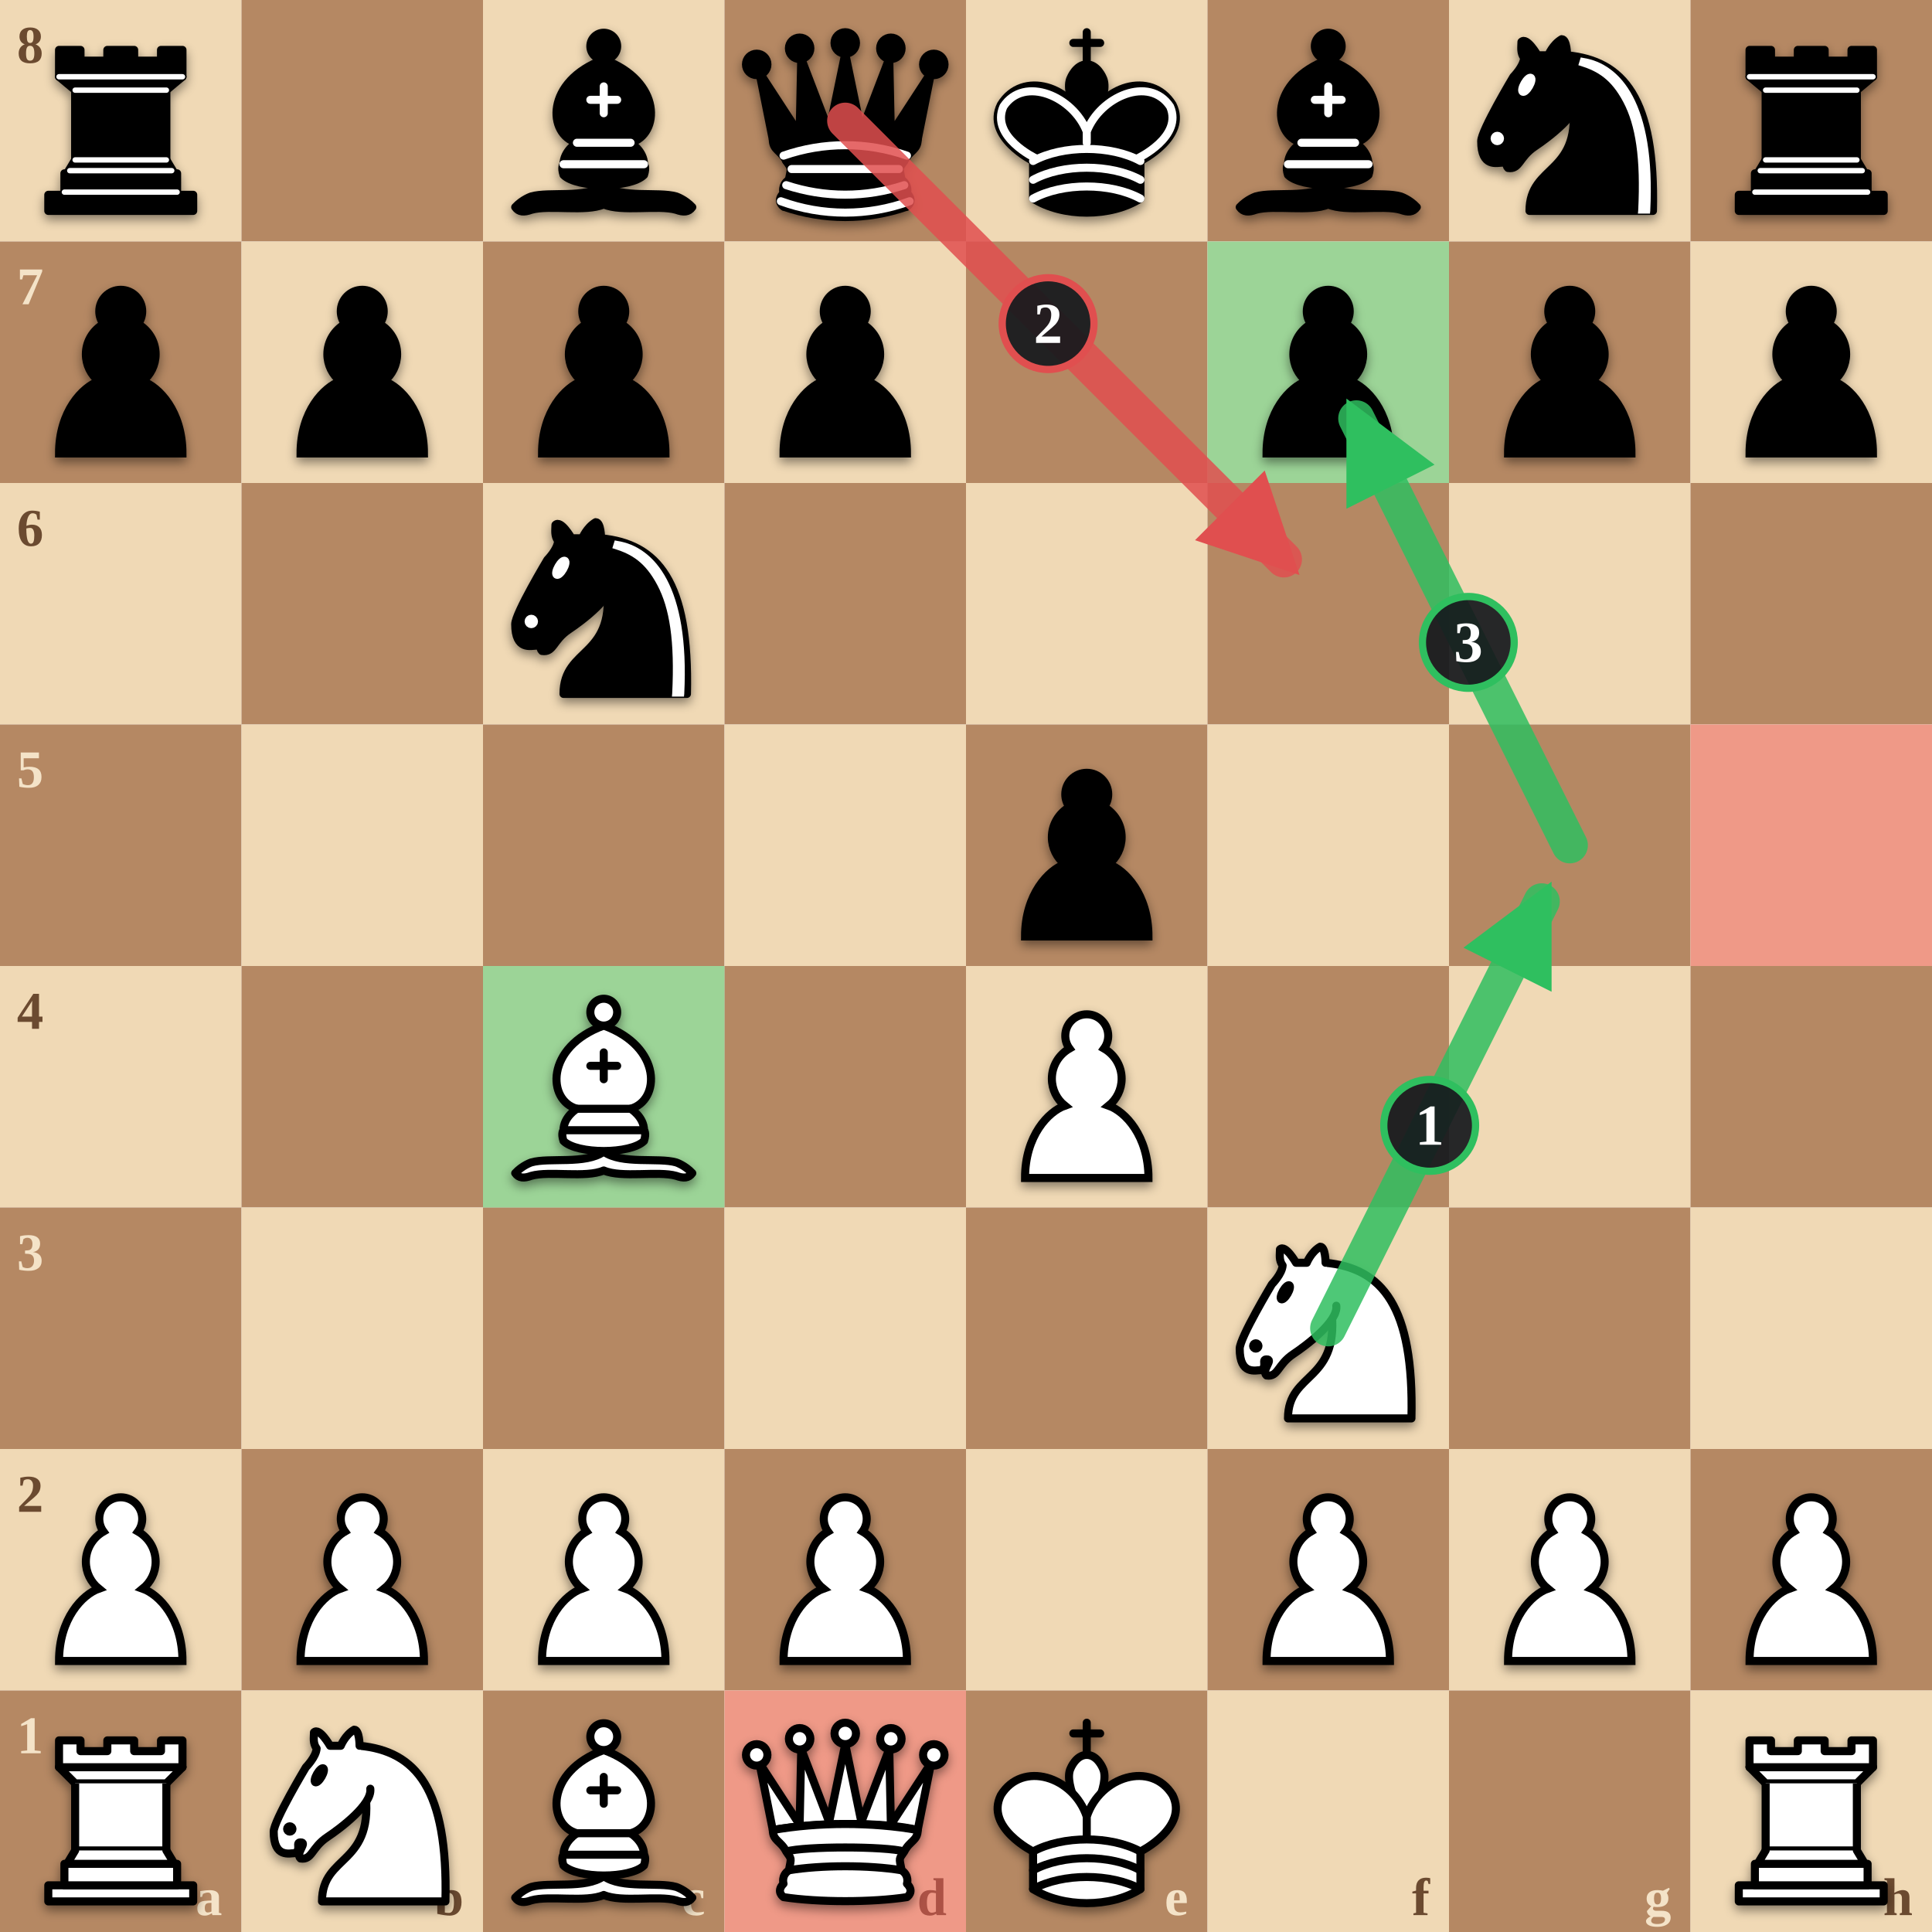
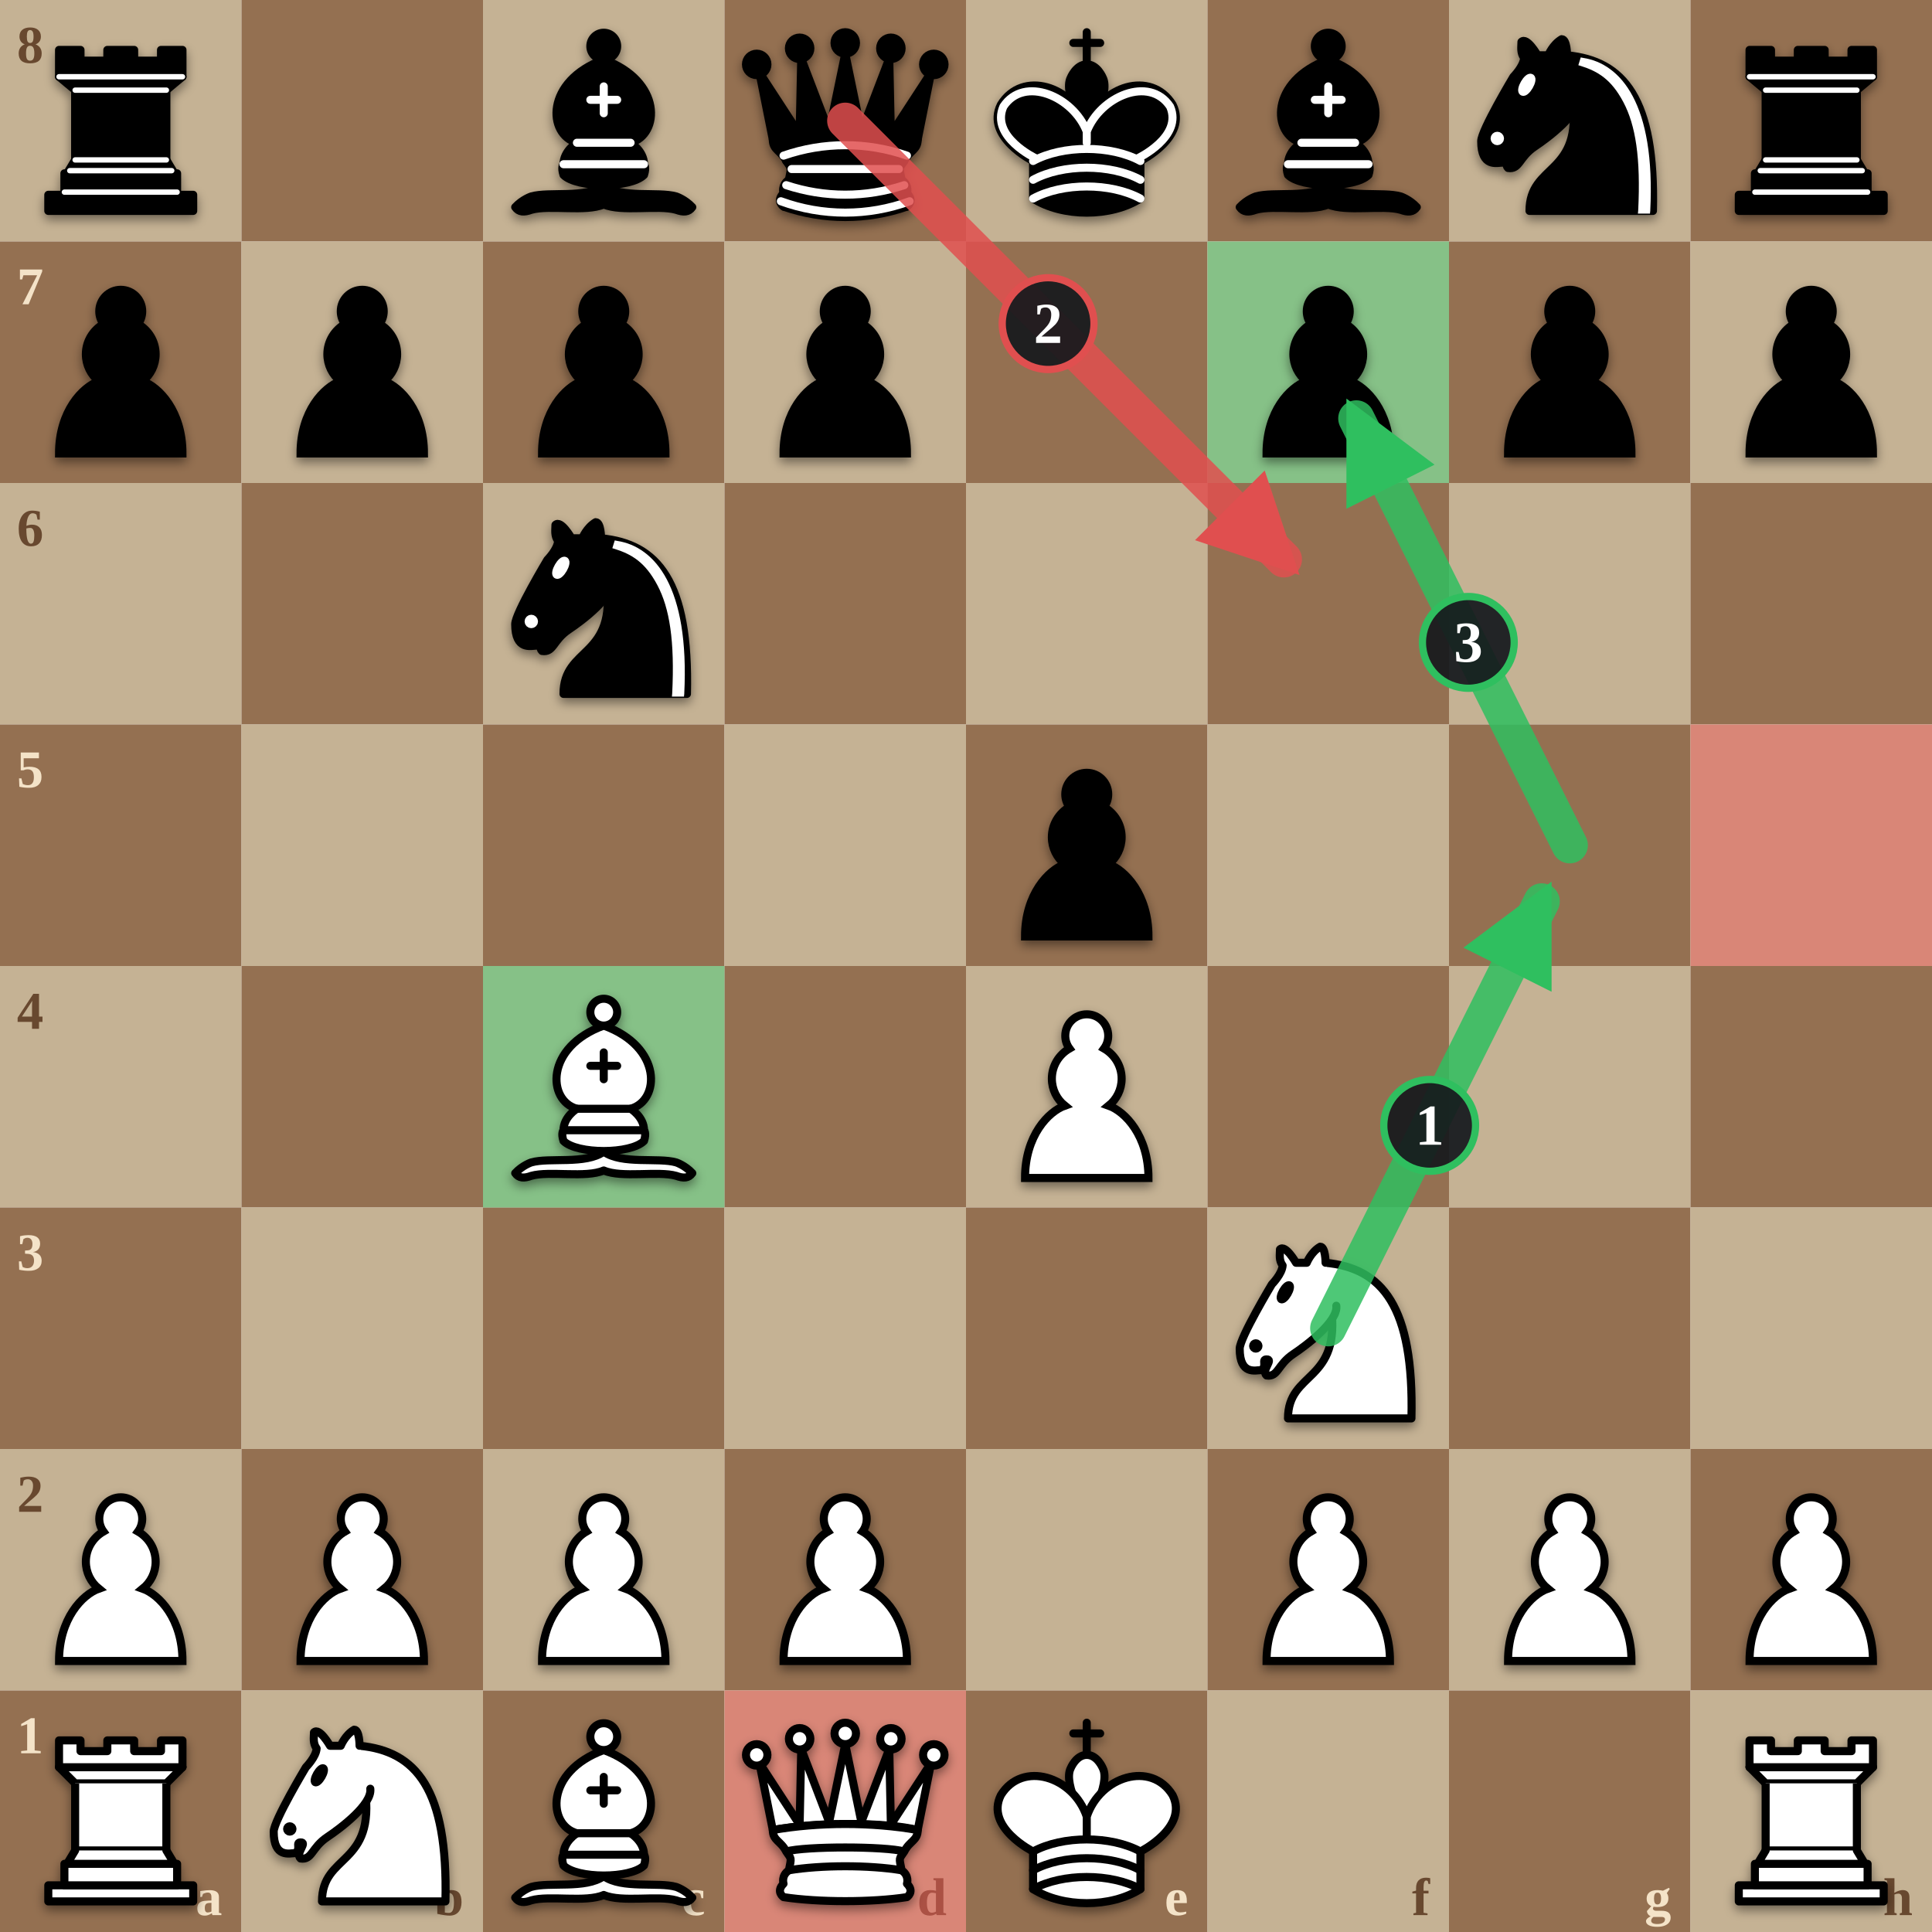
<svg xmlns="http://www.w3.org/2000/svg" viewBox="0 0 800 800" class="board-svg">
  <defs>
    <symbol id="pwk" viewBox="0 0 45 45">
      <g fill="none" fill-rule="evenodd" stroke="#000" stroke-linecap="round" stroke-linejoin="round" stroke-width="1.5">
        <path stroke-linejoin="miter" d="M22.5 11.63V6M20 8h5" />
        <path fill="#fff" stroke-linecap="butt" stroke-linejoin="miter" d="M22.5 25s4.5-7.5 3-10.5c0 0-1-2.5-3-2.5s-3 2.5-3 2.5c-1.5 3 3 10.5 3 10.5" />
        <path fill="#fff" d="M12.5 37c5.5 3.5 14.5 3.5 20 0v-7s9-4.5 6-10.5c-4-6.5-13.5-3.5-16 4V27v-3.5c-2.5-7.5-12-10.5-16-4-3 6 6 10.5 6 10.5v7" />
        <path d="M12.5 30c5.5-3 14.5-3 20 0m-20 3.5c5.5-3 14.5-3 20 0m-20 3.5c5.5-3 14.5-3 20 0" />
      </g>
    </symbol>
    <symbol id="pwq" viewBox="0 0 45 45">
      <g style="fill:#ffffff;stroke:#000000;stroke-width:1.5;stroke-linejoin:round">
        <path d="M 9,26 C 17.5,24.5 30,24.5 36,26 L 38.5,13.5 L 31,25 L 30.7,10.9 L 25.5,24.5 L 22.5,10 L 19.5,24.5 L 14.3,10.9 L 14,25 L 6.5,13.5 L 9,26 z" />
        <path d="M 9,26 C 9,28 10.5,28 11.5,30 C 12.5,31.5 12.5,31 12,33.5 C 10.5,34.5 11,36 11,36 C 9.5,37.5 11,38.5 11,38.5 C 17.5,39.5 27.5,39.5 34,38.5 C 34,38.5 35.5,37.5 34,36 C 34,36 34.5,34.5 33,33.5 C 32.5,31 32.5,31.5 33.5,30 C 34.5,28 36,28 36,26 C 27.5,24.5 17.5,24.5 9,26 z" />
        <path d="M 11.5,30 C 15,29 30,29 33.5,30" style="fill:none" />
        <path d="M 12,33.5 C 18,32.5 27,32.5 33,33.5" style="fill:none" />
        <circle cx="6" cy="12" r="2" />
        <circle cx="14" cy="9" r="2" />
        <circle cx="22.5" cy="8" r="2" />
        <circle cx="31" cy="9" r="2" />
        <circle cx="39" cy="12" r="2" />
      </g>
    </symbol>
    <symbol id="pwr" viewBox="0 0 45 45">
      <g style="opacity:1; fill:#ffffff; fill-opacity:1; fill-rule:evenodd; stroke:#000000; stroke-width:1.5; stroke-linecap:round;stroke-linejoin:round;stroke-miterlimit:4; stroke-dasharray:none; stroke-opacity:1;" transform="translate(0,0.3)">
        <path d="M 9,39 L 36,39 L 36,36 L 9,36 L 9,39 z " style="stroke-linecap:butt;" />
        <path d="M 12,36 L 12,32 L 33,32 L 33,36 L 12,36 z " style="stroke-linecap:butt;" />
        <path d="M 11,14 L 11,9 L 15,9 L 15,11 L 20,11 L 20,9 L 25,9 L 25,11 L 30,11 L 30,9 L 34,9 L 34,14" style="stroke-linecap:butt;" />
        <path d="M 34,14 L 31,17 L 14,17 L 11,14" />
        <path d="M 31,17 L 31,29.5 L 14,29.5 L 14,17" style="stroke-linecap:butt; stroke-linejoin:miter;" />
        <path d="M 31,29.5 L 32.5,32 L 12.5,32 L 14,29.5" />
        <path d="M 11,14 L 34,14" style="fill:none; stroke:#000000; stroke-linejoin:miter;" />
      </g>
    </symbol>
    <symbol id="pwb" viewBox="0 0 45 45">
      <g style="opacity:1; fill:none; fill-rule:evenodd; fill-opacity:1; stroke:#000000; stroke-width:1.5; stroke-linecap:round; stroke-linejoin:round; stroke-miterlimit:4; stroke-dasharray:none; stroke-opacity:1;" transform="translate(0,0.6)">
        <g style="fill:#ffffff; stroke:#000000; stroke-linecap:butt;">
          <path d="M 9,36 C 12.39,35.03 19.11,36.43 22.5,34 C 25.89,36.43 32.61,35.03 36,36 C 36,36 37.65,36.54 39,38 C 38.32,38.97 37.35,38.99 36,38.5 C 32.61,37.53 25.89,38.96 22.5,37.5 C 19.11,38.96 12.39,37.53 9,38.5 C 7.65,38.99 6.68,38.97 6,38 C 7.35,36.54 9,36 9,36 z" />
          <path d="M 15,32 C 17.5,34.5 27.5,34.5 30,32 C 30.5,30.5 30,30 30,30 C 30,27.5 27.5,26 27.5,26 C 33,24.5 33.5,14.5 22.5,10.5 C 11.5,14.5 12,24.5 17.5,26 C 17.5,26 15,27.5 15,30 C 15,30 14.5,30.5 15,32 z" />
          <path d="M 25 8 A 2.5 2.5 0 1 1  20,8 A 2.5 2.5 0 1 1  25 8 z" />
        </g>
        <path d="M 17.5,26 L 27.5,26 M 15,30 L 30,30 M 22.5,15.5 L 22.5,20.5 M 20,18 L 25,18" style="fill:none; stroke:#000000; stroke-linejoin:miter;" />
      </g>
    </symbol>
    <symbol id="pwn" viewBox="0 0 45 45">
      <g style="opacity:1; fill:none; fill-opacity:1; fill-rule:evenodd; stroke:#000000; stroke-width:1.5; stroke-linecap:round;stroke-linejoin:round;stroke-miterlimit:4; stroke-dasharray:none; stroke-opacity:1;" transform="translate(0,0.3)">
        <path d="M 22,10 C 32.5,11 38.5,18 38,39 L 15,39 C 15,30 25,32.5 23,18" style="fill:#ffffff; stroke:#000000;" />
        <path d="M 24,18 C 24.38,20.91 18.45,25.37 16,27 C 13,29 13.18,31.34 11,31 C 9.958,30.06 12.41,27.96 11,28 C 10,28 11.19,29.23 10,30 C 9,30 5.997,31 6,26 C 6,24 12,14 12,14 C 12,14 13.89,12.1 14,10.5 C 13.27,9.506 13.5,8.5 13.5,7.5 C 14.5,6.5 16.5,10 16.5,10 L 18.5,10 C 18.5,10 19.28,8.008 21,7 C 22,7 22,10 22,10" style="fill:#ffffff; stroke:#000000;" />
        <path d="M 9.5 25.5 A 0.5 0.5 0 1 1 8.5,25.5 A 0.5 0.5 0 1 1 9.5 25.5 z" style="fill:#000000; stroke:#000000;" />
        <path d="M 15 15.5 A 0.5 1.5 0 1 1  14,15.5 A 0.5 1.5 0 1 1  15 15.5 z" transform="matrix(0.866,0.5,-0.5,0.866,9.693,-5.173)" style="fill:#000000; stroke:#000000;" />
      </g>
    </symbol>
    <symbol id="pwp" viewBox="0 0 45 45">
      <path d="m 22.5,9 c -2.21,0 -4,1.79 -4,4 0,0.89 0.29,1.71 0.78,2.38 C 17.33,16.5 16,18.59 16,21 c 0,2.03 0.94,3.84 2.41,5.03 C 15.41,27.09 11,31.58 11,39.5 H 34 C 34,31.58 29.59,27.09 26.59,26.03 28.06,24.84 29,23.03 29,21 29,18.59 27.67,16.5 25.72,15.38 26.21,14.71 26.5,13.89 26.5,13 c 0,-2.21 -1.79,-4 -4,-4 z" style="opacity:1; fill:#ffffff; fill-opacity:1; fill-rule:nonzero; stroke:#000000; stroke-width:1.5; stroke-linecap:round; stroke-linejoin:miter; stroke-miterlimit:4; stroke-dasharray:none; stroke-opacity:1;" />
    </symbol>
    <symbol id="pbk" viewBox="0 0 45 45">
      <g style="fill:none; fill-opacity:1; fill-rule:evenodd; stroke:#000000; stroke-width:1.5; stroke-linecap:round;stroke-linejoin:round;stroke-miterlimit:4; stroke-dasharray:none; stroke-opacity:1;">
        <path d="M 22.5,11.63 L 22.5,6" style="fill:none; stroke:#000000; stroke-linejoin:miter;" id="path6570" />
        <path d="M 22.5,25 C 22.5,25 27,17.5 25.5,14.5 C 25.5,14.5 24.5,12 22.5,12 C 20.5,12 19.5,14.5 19.5,14.5 C 18,17.5 22.5,25 22.5,25" style="fill:#000000;fill-opacity:1; stroke-linecap:butt; stroke-linejoin:miter;" />
        <path d="M 12.5,37 C 18,40.5 27,40.5 32.5,37 L 32.5,30 C 32.5,30 41.5,25.5 38.5,19.5 C 34.5,13 25,16 22.5,23.5 L 22.5,27 L 22.5,23.5 C 20,16 10.5,13 6.5,19.5 C 3.5,25.5 12.5,30 12.5,30 L 12.5,37" style="fill:#000000; stroke:#000000;" />
        <path d="M 20,8 L 25,8" style="fill:none; stroke:#000000; stroke-linejoin:miter;" />
        <path d="M 32,29.5 C 32,29.5 40.5,25.5 38.03,19.85 C 34.15,14 25,18 22.5,24.5 L 22.5,26.6 L 22.5,24.5 C 20,18 10.85,14 6.97,19.85 C 4.5,25.5 13,29.5 13,29.5" style="fill:none; stroke:#ffffff;" />
        <path d="M 12.5,30 C 18,27 27,27 32.5,30 M 12.5,33.5 C 18,30.5 27,30.5 32.5,33.5 M 12.5,37 C 18,34 27,34 32.5,37" style="fill:none; stroke:#ffffff;" />
      </g>
    </symbol>
    <symbol id="pbq" viewBox="0 0 45 45">
      <g style="fill:#000000;stroke:#000000;stroke-width:1.5; stroke-linecap:round;stroke-linejoin:round">
        <path d="M 9,26 C 17.5,24.5 30,24.5 36,26 L 38.5,13.5 L 31,25 L 30.7,10.9 L 25.5,24.5 L 22.5,10 L 19.5,24.5 L 14.3,10.9 L 14,25 L 6.5,13.5 L 9,26 z" style="stroke-linecap:butt;fill:#000000" />
        <path d="m 9,26 c 0,2 1.5,2 2.5,4 1,1.5 1,1 0.5,3.5 -1.5,1 -1,2.5 -1,2.5 -1.5,1.5 0,2.5 0,2.5 6.5,1 16.5,1 23,0 0,0 1.5,-1 0,-2.5 0,0 0.5,-1.5 -1,-2.5 -0.5,-2.5 -0.5,-2 0.5,-3.5 1,-2 2.5,-2 2.5,-4 -8.5,-1.5 -18.5,-1.5 -27,0 z" />
        <path d="M 11.5,30 C 15,29 30,29 33.5,30" />
        <path d="m 12,33.5 c 6,-1 15,-1 21,0" />
        <circle cx="6" cy="12" r="2" />
        <circle cx="14" cy="9" r="2" />
        <circle cx="22.5" cy="8" r="2" />
        <circle cx="31" cy="9" r="2" />
        <circle cx="39" cy="12" r="2" />
        <path d="M 11,38.5 A 35,35 1 0 0 34,38.5" style="fill:none; stroke:#000000;stroke-linecap:butt;" />
        <g style="fill:none; stroke:#ffffff;">
          <path d="M 11,29 A 35,35 1 0 1 34,29" />
          <path d="M 12.5,31.5 L 32.5,31.5" />
          <path d="M 11.5,34.5 A 35,35 1 0 0 33.5,34.5" />
          <path d="M 10.5,37.5 A 35,35 1 0 0 34.5,37.5" />
        </g>
      </g>
    </symbol>
    <symbol id="pbr" viewBox="0 0 45 45">
      <g style="opacity:1; fill:#000000; fill-opacity:1; fill-rule:evenodd; stroke:#000000; stroke-width:1.5; stroke-linecap:round;stroke-linejoin:round;stroke-miterlimit:4; stroke-dasharray:none; stroke-opacity:1;" transform="translate(0,0.3)">
        <path d="M 9,39 L 36,39 L 36,36 L 9,36 L 9,39 z " style="stroke-linecap:butt;" />
        <path d="M 12.5,32 L 14,29.5 L 31,29.5 L 32.5,32 L 12.5,32 z " style="stroke-linecap:butt;" />
        <path d="M 12,36 L 12,32 L 33,32 L 33,36 L 12,36 z " style="stroke-linecap:butt;" />
        <path d="M 14,29.5 L 14,16.5 L 31,16.5 L 31,29.5 L 14,29.5 z " style="stroke-linecap:butt;stroke-linejoin:miter;" />
        <path d="M 14,16.5 L 11,14 L 34,14 L 31,16.5 L 14,16.5 z " style="stroke-linecap:butt;" />
        <path d="M 11,14 L 11,9 L 15,9 L 15,11 L 20,11 L 20,9 L 25,9 L 25,11 L 30,11 L 30,9 L 34,9 L 34,14 L 11,14 z " style="stroke-linecap:butt;" />
        <path d="M 12,35.5 L 33,35.5 L 33,35.5" style="fill:none; stroke:#ffffff; stroke-width:1; stroke-linejoin:miter;" />
        <path d="M 13,31.5 L 32,31.5" style="fill:none; stroke:#ffffff; stroke-width:1; stroke-linejoin:miter;" />
        <path d="M 14,29.5 L 31,29.5" style="fill:none; stroke:#ffffff; stroke-width:1; stroke-linejoin:miter;" />
        <path d="M 14,16.5 L 31,16.5" style="fill:none; stroke:#ffffff; stroke-width:1; stroke-linejoin:miter;" />
        <path d="M 11,14 L 34,14" style="fill:none; stroke:#ffffff; stroke-width:1; stroke-linejoin:miter;" />
      </g>
    </symbol>
    <symbol id="pbb" viewBox="0 0 45 45">
      <g style="opacity:1; fill:none; fill-rule:evenodd; fill-opacity:1; stroke:#000000; stroke-width:1.5; stroke-linecap:round; stroke-linejoin:round; stroke-miterlimit:4; stroke-dasharray:none; stroke-opacity:1;" transform="translate(0,0.6)">
        <g style="fill:#000000; stroke:#000000; stroke-linecap:butt;">
          <path d="M 9,36 C 12.39,35.03 19.11,36.43 22.5,34 C 25.89,36.43 32.61,35.03 36,36 C 36,36 37.65,36.54 39,38 C 38.32,38.97 37.35,38.99 36,38.5 C 32.61,37.53 25.89,38.96 22.5,37.5 C 19.11,38.96 12.39,37.53 9,38.5 C 7.65,38.99 6.68,38.97 6,38 C 7.35,36.54 9,36 9,36 z" />
          <path d="M 15,32 C 17.5,34.5 27.5,34.5 30,32 C 30.5,30.5 30,30 30,30 C 30,27.5 27.5,26 27.5,26 C 33,24.5 33.5,14.5 22.5,10.5 C 11.5,14.5 12,24.5 17.5,26 C 17.5,26 15,27.5 15,30 C 15,30 14.5,30.5 15,32 z" />
          <path d="M 25 8 A 2.5 2.5 0 1 1  20,8 A 2.5 2.5 0 1 1  25 8 z" />
        </g>
        <path d="M 17.5,26 L 27.5,26 M 15,30 L 30,30 M 22.5,15.5 L 22.5,20.5 M 20,18 L 25,18" style="fill:none; stroke:#ffffff; stroke-linejoin:miter;" />
      </g>
    </symbol>
    <symbol id="pbn" viewBox="0 0 45 45">
      <g style="opacity:1; fill:none; fill-opacity:1; fill-rule:evenodd; stroke:#000000; stroke-width:1.5; stroke-linecap:round;stroke-linejoin:round;stroke-miterlimit:4; stroke-dasharray:none; stroke-opacity:1;" transform="translate(0,0.3)">
        <path d="M 22,10 C 32.5,11 38.5,18 38,39 L 15,39 C 15,30 25,32.5 23,18" style="fill:#000000; stroke:#000000;" />
        <path d="M 24,18 C 24.38,20.91 18.45,25.37 16,27 C 13,29 13.18,31.34 11,31 C 9.958,30.06 12.41,27.96 11,28 C 10,28 11.19,29.23 10,30 C 9,30 5.997,31 6,26 C 6,24 12,14 12,14 C 12,14 13.89,12.1 14,10.5 C 13.27,9.506 13.5,8.5 13.5,7.5 C 14.5,6.5 16.5,10 16.5,10 L 18.5,10 C 18.5,10 19.28,8.008 21,7 C 22,7 22,10 22,10" style="fill:#000000; stroke:#000000;" />
        <path d="M 9.5 25.5 A 0.5 0.5 0 1 1 8.5,25.5 A 0.5 0.5 0 1 1 9.5 25.5 z" style="fill:#ffffff; stroke:#ffffff;" />
        <path d="M 15 15.5 A 0.5 1.5 0 1 1  14,15.5 A 0.5 1.5 0 1 1  15 15.5 z" transform="matrix(0.866,0.5,-0.5,0.866,9.693,-5.173)" style="fill:#ffffff; stroke:#ffffff;" />
        <path d="M 24.55,10.4 L 24.1,11.85 L 24.6,12 C 27.75,13 30.25,14.49 32.5,18.75 C 34.75,23.01 35.75,29.06 35.25,39 L 35.2,39.5 L 37.45,39.5 L 37.5,39 C 38,28.94 36.62,22.15 34.25,17.66 C 31.88,13.17 28.46,11.02 25.06,10.5 L 24.55,10.4 z " style="fill:#ffffff; stroke:none;" />
      </g>
    </symbol>
    <symbol id="pbp" viewBox="0 0 45 45">
      <path d="m 22.5,9 c -2.21,0 -4,1.79 -4,4 0,0.89 0.29,1.71 0.78,2.38 C 17.33,16.5 16,18.59 16,21 c 0,2.03 0.94,3.84 2.41,5.03 C 15.41,27.09 11,31.58 11,39.5 H 34 C 34,31.58 29.59,27.09 26.59,26.03 28.06,24.84 29,23.03 29,21 29,18.59 27.67,16.5 25.72,15.38 26.21,14.71 26.5,13.89 26.5,13 c 0,-2.21 -1.79,-4 -4,-4 z" style="opacity:1; fill:#000000; fill-opacity:1; fill-rule:nonzero; stroke:#000000; stroke-width:1.5; stroke-linecap:round; stroke-linejoin:miter; stroke-miterlimit:4; stroke-dasharray:none; stroke-opacity:1;" />
    </symbol>
  </defs>
  <g class="sq-layer">
-     <rect x="0" y="0" width="100" height="100" fill="#F0D9B5" />
-     <text x="7" y="26" font-size="22" font-weight="700" fill="#6b4a30" class="coord">8</text>
-     <rect x="100" y="0" width="100" height="100" fill="#B58863" />
-     <rect x="200" y="0" width="100" height="100" fill="#F0D9B5" />
-     <rect x="300" y="0" width="100" height="100" fill="#B58863" />
-     <rect x="400" y="0" width="100" height="100" fill="#F0D9B5" />
-     <rect x="500" y="0" width="100" height="100" fill="#B58863" />
-     <rect x="600" y="0" width="100" height="100" fill="#F0D9B5" />
-     <rect x="700" y="0" width="100" height="100" fill="#B58863" />
-     <rect x="0" y="100" width="100" height="100" fill="#B58863" />
+     <rect x="0" y="0" width="100" height="100" fill="#c5b294" />
+     <text x="7" y="26" font-size="22" font-weight="700" fill="#68482f" class="coord">8</text>
+     <rect x="100" y="0" width="100" height="100" fill="#947051" />
+     <rect x="200" y="0" width="100" height="100" fill="#c5b294" />
+     <rect x="300" y="0" width="100" height="100" fill="#947051" />
+     <rect x="400" y="0" width="100" height="100" fill="#c5b294" />
+     <rect x="500" y="0" width="100" height="100" fill="#947051" />
+     <rect x="600" y="0" width="100" height="100" fill="#c5b294" />
+     <rect x="700" y="0" width="100" height="100" fill="#947051" />
+     <rect x="0" y="100" width="100" height="100" fill="#947051" />
    <text x="7" y="126" font-size="22" font-weight="700" fill="#f4e3c8" class="coord">7</text>
-     <rect x="100" y="100" width="100" height="100" fill="#F0D9B5" />
-     <rect x="200" y="100" width="100" height="100" fill="#B58863" />
-     <rect x="300" y="100" width="100" height="100" fill="#F0D9B5" />
-     <rect x="400" y="100" width="100" height="100" fill="#B58863" />
-     <rect x="500" y="100" width="100" height="100" fill="#F0D9B5" />
-     <rect x="600" y="100" width="100" height="100" fill="#B58863" />
-     <rect x="700" y="100" width="100" height="100" fill="#F0D9B5" />
-     <rect x="0" y="200" width="100" height="100" fill="#F0D9B5" />
-     <text x="7" y="226" font-size="22" font-weight="700" fill="#6b4a30" class="coord">6</text>
-     <rect x="100" y="200" width="100" height="100" fill="#B58863" />
-     <rect x="200" y="200" width="100" height="100" fill="#F0D9B5" />
-     <rect x="300" y="200" width="100" height="100" fill="#B58863" />
-     <rect x="400" y="200" width="100" height="100" fill="#F0D9B5" />
-     <rect x="500" y="200" width="100" height="100" fill="#B58863" />
-     <rect x="600" y="200" width="100" height="100" fill="#F0D9B5" />
-     <rect x="700" y="200" width="100" height="100" fill="#B58863" />
-     <rect x="0" y="300" width="100" height="100" fill="#B58863" />
+     <rect x="100" y="100" width="100" height="100" fill="#c5b294" />
+     <rect x="200" y="100" width="100" height="100" fill="#947051" />
+     <rect x="300" y="100" width="100" height="100" fill="#c5b294" />
+     <rect x="400" y="100" width="100" height="100" fill="#947051" />
+     <rect x="500" y="100" width="100" height="100" fill="#c5b294" />
+     <rect x="600" y="100" width="100" height="100" fill="#947051" />
+     <rect x="700" y="100" width="100" height="100" fill="#c5b294" />
+     <rect x="0" y="200" width="100" height="100" fill="#c5b294" />
+     <text x="7" y="226" font-size="22" font-weight="700" fill="#68482f" class="coord">6</text>
+     <rect x="100" y="200" width="100" height="100" fill="#947051" />
+     <rect x="200" y="200" width="100" height="100" fill="#c5b294" />
+     <rect x="300" y="200" width="100" height="100" fill="#947051" />
+     <rect x="400" y="200" width="100" height="100" fill="#c5b294" />
+     <rect x="500" y="200" width="100" height="100" fill="#947051" />
+     <rect x="600" y="200" width="100" height="100" fill="#c5b294" />
+     <rect x="700" y="200" width="100" height="100" fill="#947051" />
+     <rect x="0" y="300" width="100" height="100" fill="#947051" />
    <text x="7" y="326" font-size="22" font-weight="700" fill="#f4e3c8" class="coord">5</text>
-     <rect x="100" y="300" width="100" height="100" fill="#F0D9B5" />
-     <rect x="200" y="300" width="100" height="100" fill="#B58863" />
-     <rect x="300" y="300" width="100" height="100" fill="#F0D9B5" />
-     <rect x="400" y="300" width="100" height="100" fill="#B58863" />
-     <rect x="500" y="300" width="100" height="100" fill="#F0D9B5" />
-     <rect x="600" y="300" width="100" height="100" fill="#B58863" />
-     <rect x="700" y="300" width="100" height="100" fill="#F0D9B5" />
-     <rect x="0" y="400" width="100" height="100" fill="#F0D9B5" />
-     <text x="7" y="426" font-size="22" font-weight="700" fill="#6b4a30" class="coord">4</text>
-     <rect x="100" y="400" width="100" height="100" fill="#B58863" />
-     <rect x="200" y="400" width="100" height="100" fill="#F0D9B5" />
-     <rect x="300" y="400" width="100" height="100" fill="#B58863" />
-     <rect x="400" y="400" width="100" height="100" fill="#F0D9B5" />
-     <rect x="500" y="400" width="100" height="100" fill="#B58863" />
-     <rect x="600" y="400" width="100" height="100" fill="#F0D9B5" />
-     <rect x="700" y="400" width="100" height="100" fill="#B58863" />
-     <rect x="0" y="500" width="100" height="100" fill="#B58863" />
+     <rect x="100" y="300" width="100" height="100" fill="#c5b294" />
+     <rect x="200" y="300" width="100" height="100" fill="#947051" />
+     <rect x="300" y="300" width="100" height="100" fill="#c5b294" />
+     <rect x="400" y="300" width="100" height="100" fill="#947051" />
+     <rect x="500" y="300" width="100" height="100" fill="#c5b294" />
+     <rect x="600" y="300" width="100" height="100" fill="#947051" />
+     <rect x="700" y="300" width="100" height="100" fill="#c5b294" />
+     <rect x="0" y="400" width="100" height="100" fill="#c5b294" />
+     <text x="7" y="426" font-size="22" font-weight="700" fill="#68482f" class="coord">4</text>
+     <rect x="100" y="400" width="100" height="100" fill="#947051" />
+     <rect x="200" y="400" width="100" height="100" fill="#c5b294" />
+     <rect x="300" y="400" width="100" height="100" fill="#947051" />
+     <rect x="400" y="400" width="100" height="100" fill="#c5b294" />
+     <rect x="500" y="400" width="100" height="100" fill="#947051" />
+     <rect x="600" y="400" width="100" height="100" fill="#c5b294" />
+     <rect x="700" y="400" width="100" height="100" fill="#947051" />
+     <rect x="0" y="500" width="100" height="100" fill="#947051" />
    <text x="7" y="526" font-size="22" font-weight="700" fill="#f4e3c8" class="coord">3</text>
-     <rect x="100" y="500" width="100" height="100" fill="#F0D9B5" />
-     <rect x="200" y="500" width="100" height="100" fill="#B58863" />
-     <rect x="300" y="500" width="100" height="100" fill="#F0D9B5" />
-     <rect x="400" y="500" width="100" height="100" fill="#B58863" />
-     <rect x="500" y="500" width="100" height="100" fill="#F0D9B5" />
-     <rect x="600" y="500" width="100" height="100" fill="#B58863" />
-     <rect x="700" y="500" width="100" height="100" fill="#F0D9B5" />
-     <rect x="0" y="600" width="100" height="100" fill="#F0D9B5" />
-     <text x="7" y="626" font-size="22" font-weight="700" fill="#6b4a30" class="coord">2</text>
-     <rect x="100" y="600" width="100" height="100" fill="#B58863" />
-     <rect x="200" y="600" width="100" height="100" fill="#F0D9B5" />
-     <rect x="300" y="600" width="100" height="100" fill="#B58863" />
-     <rect x="400" y="600" width="100" height="100" fill="#F0D9B5" />
-     <rect x="500" y="600" width="100" height="100" fill="#B58863" />
-     <rect x="600" y="600" width="100" height="100" fill="#F0D9B5" />
-     <rect x="700" y="600" width="100" height="100" fill="#B58863" />
-     <rect x="0" y="700" width="100" height="100" fill="#B58863" />
+     <rect x="100" y="500" width="100" height="100" fill="#c5b294" />
+     <rect x="200" y="500" width="100" height="100" fill="#947051" />
+     <rect x="300" y="500" width="100" height="100" fill="#c5b294" />
+     <rect x="400" y="500" width="100" height="100" fill="#947051" />
+     <rect x="500" y="500" width="100" height="100" fill="#c5b294" />
+     <rect x="600" y="500" width="100" height="100" fill="#947051" />
+     <rect x="700" y="500" width="100" height="100" fill="#c5b294" />
+     <rect x="0" y="600" width="100" height="100" fill="#c5b294" />
+     <text x="7" y="626" font-size="22" font-weight="700" fill="#68482f" class="coord">2</text>
+     <rect x="100" y="600" width="100" height="100" fill="#947051" />
+     <rect x="200" y="600" width="100" height="100" fill="#c5b294" />
+     <rect x="300" y="600" width="100" height="100" fill="#947051" />
+     <rect x="400" y="600" width="100" height="100" fill="#c5b294" />
+     <rect x="500" y="600" width="100" height="100" fill="#947051" />
+     <rect x="600" y="600" width="100" height="100" fill="#c5b294" />
+     <rect x="700" y="600" width="100" height="100" fill="#947051" />
+     <rect x="0" y="700" width="100" height="100" fill="#947051" />
    <text x="92" y="793" text-anchor="end" font-size="22" font-weight="700" fill="#f4e3c8" class="coord">a</text>
    <text x="7" y="726" font-size="22" font-weight="700" fill="#f4e3c8" class="coord">1</text>
-     <rect x="100" y="700" width="100" height="100" fill="#F0D9B5" />
-     <text x="192" y="793" text-anchor="end" font-size="22" font-weight="700" fill="#6b4a30" class="coord">b</text>
-     <rect x="200" y="700" width="100" height="100" fill="#B58863" />
+     <rect x="100" y="700" width="100" height="100" fill="#c5b294" />
+     <text x="192" y="793" text-anchor="end" font-size="22" font-weight="700" fill="#68482f" class="coord">b</text>
+     <rect x="200" y="700" width="100" height="100" fill="#947051" />
    <text x="292" y="793" text-anchor="end" font-size="22" font-weight="700" fill="#f4e3c8" class="coord">c</text>
-     <rect x="300" y="700" width="100" height="100" fill="#F0D9B5" />
-     <text x="392" y="793" text-anchor="end" font-size="22" font-weight="700" fill="#6b4a30" class="coord">d</text>
-     <rect x="400" y="700" width="100" height="100" fill="#B58863" />
+     <rect x="300" y="700" width="100" height="100" fill="#c5b294" />
+     <text x="392" y="793" text-anchor="end" font-size="22" font-weight="700" fill="#68482f" class="coord">d</text>
+     <rect x="400" y="700" width="100" height="100" fill="#947051" />
    <text x="492" y="793" text-anchor="end" font-size="22" font-weight="700" fill="#f4e3c8" class="coord">e</text>
-     <rect x="500" y="700" width="100" height="100" fill="#F0D9B5" />
-     <text x="592" y="793" text-anchor="end" font-size="22" font-weight="700" fill="#6b4a30" class="coord">f</text>
-     <rect x="600" y="700" width="100" height="100" fill="#B58863" />
+     <rect x="500" y="700" width="100" height="100" fill="#c5b294" />
+     <text x="592" y="793" text-anchor="end" font-size="22" font-weight="700" fill="#68482f" class="coord">f</text>
+     <rect x="600" y="700" width="100" height="100" fill="#947051" />
    <text x="692" y="793" text-anchor="end" font-size="22" font-weight="700" fill="#f4e3c8" class="coord">g</text>
-     <rect x="700" y="700" width="100" height="100" fill="#F0D9B5" />
-     <text x="792" y="793" text-anchor="end" font-size="22" font-weight="700" fill="#6b4a30" class="coord">h</text>
+     <rect x="700" y="700" width="100" height="100" fill="#c5b294" />
+     <text x="792" y="793" text-anchor="end" font-size="22" font-weight="700" fill="#68482f" class="coord">h</text>
  </g>
  <defs>
    <radialGradient id="checkGlow">
      <stop offset="0%" stop-color="#ff4d4d" stop-opacity="0.95" />
      <stop offset="100%" stop-color="#ff4d4d" stop-opacity="0" />
    </radialGradient>
    <filter id="pieceShadow" x="-20%" y="-20%" width="140%" height="140%">
      <feDropShadow dx="0" dy="2" stdDeviation="2.2" flood-color="#000" flood-opacity="0.45" />
    </filter>
  </defs>
  <g class="mark-layer">
    <rect x="200" y="400" width="100" height="100" fill="#48d17a" fill-opacity="0.5" />
    <rect x="500" y="100" width="100" height="100" fill="#48d17a" fill-opacity="0.5" />
    <rect x="300" y="700" width="100" height="100" fill="#ef5b5b" fill-opacity="0.5" />
    <rect x="700" y="300" width="100" height="100" fill="#ef5b5b" fill-opacity="0.5" />
  </g>
  <g class="piece-layer" filter="url(#pieceShadow)">
    <use href="#pbr" x="0" y="0" width="100" height="100" transform="translate(0,0)" class="pc" data-sq="a8" />
    <use href="#pbb" x="0" y="0" width="100" height="100" transform="translate(200,0)" class="pc" data-sq="c8" />
    <use href="#pbq" x="0" y="0" width="100" height="100" transform="translate(300,0)" class="pc" data-sq="d8" />
    <use href="#pbk" x="0" y="0" width="100" height="100" transform="translate(400,0)" class="pc" data-sq="e8" />
    <use href="#pbb" x="0" y="0" width="100" height="100" transform="translate(500,0)" class="pc" data-sq="f8" />
    <use href="#pbn" x="0" y="0" width="100" height="100" transform="translate(600,0)" class="pc" data-sq="g8" />
    <use href="#pbr" x="0" y="0" width="100" height="100" transform="translate(700,0)" class="pc" data-sq="h8" />
    <use href="#pbp" x="0" y="0" width="100" height="100" transform="translate(0,100)" class="pc" data-sq="a7" />
    <use href="#pbp" x="0" y="0" width="100" height="100" transform="translate(100,100)" class="pc" data-sq="b7" />
    <use href="#pbp" x="0" y="0" width="100" height="100" transform="translate(200,100)" class="pc" data-sq="c7" />
    <use href="#pbp" x="0" y="0" width="100" height="100" transform="translate(300,100)" class="pc" data-sq="d7" />
    <use href="#pbp" x="0" y="0" width="100" height="100" transform="translate(500,100)" class="pc" data-sq="f7" />
    <use href="#pbp" x="0" y="0" width="100" height="100" transform="translate(600,100)" class="pc" data-sq="g7" />
    <use href="#pbp" x="0" y="0" width="100" height="100" transform="translate(700,100)" class="pc" data-sq="h7" />
    <use href="#pbn" x="0" y="0" width="100" height="100" transform="translate(200,200)" class="pc" data-sq="c6" />
    <use href="#pbp" x="0" y="0" width="100" height="100" transform="translate(400,300)" class="pc" data-sq="e5" />
    <use href="#pwb" x="0" y="0" width="100" height="100" transform="translate(200,400)" class="pc" data-sq="c4" />
    <use href="#pwp" x="0" y="0" width="100" height="100" transform="translate(400,400)" class="pc" data-sq="e4" />
    <use href="#pwn" x="0" y="0" width="100" height="100" transform="translate(500,500)" class="pc" data-sq="f3" />
    <use href="#pwp" x="0" y="0" width="100" height="100" transform="translate(0,600)" class="pc" data-sq="a2" />
    <use href="#pwp" x="0" y="0" width="100" height="100" transform="translate(100,600)" class="pc" data-sq="b2" />
    <use href="#pwp" x="0" y="0" width="100" height="100" transform="translate(200,600)" class="pc" data-sq="c2" />
    <use href="#pwp" x="0" y="0" width="100" height="100" transform="translate(300,600)" class="pc" data-sq="d2" />
    <use href="#pwp" x="0" y="0" width="100" height="100" transform="translate(500,600)" class="pc" data-sq="f2" />
    <use href="#pwp" x="0" y="0" width="100" height="100" transform="translate(600,600)" class="pc" data-sq="g2" />
    <use href="#pwp" x="0" y="0" width="100" height="100" transform="translate(700,600)" class="pc" data-sq="h2" />
    <use href="#pwr" x="0" y="0" width="100" height="100" transform="translate(0,700)" class="pc" data-sq="a1" />
    <use href="#pwn" x="0" y="0" width="100" height="100" transform="translate(100,700)" class="pc" data-sq="b1" />
    <use href="#pwb" x="0" y="0" width="100" height="100" transform="translate(200,700)" class="pc" data-sq="c1" />
    <use href="#pwq" x="0" y="0" width="100" height="100" transform="translate(300,700)" class="pc" data-sq="d1" />
    <use href="#pwk" x="0" y="0" width="100" height="100" transform="translate(400,700)" class="pc" data-sq="e1" />
    <use href="#pwr" x="0" y="0" width="100" height="100" transform="translate(700,700)" class="pc" data-sq="h1" />
  </g>
  <g class="arrow-layer">
    <defs>
      <marker id="ah_best" viewBox="0 0 10 10" refX="6.2" refY="5" markerWidth="3.4" markerHeight="3.4" orient="auto-start-reverse">
        <path d="M 0 1 L 8 5 L 0 9 z" fill="#2fbf5f" />
      </marker>
      <marker id="ah_punish" viewBox="0 0 10 10" refX="6.2" refY="5" markerWidth="3.4" markerHeight="3.4" orient="auto-start-reverse">
        <path d="M 0 1 L 8 5 L 0 9 z" fill="#e04f4f" />
      </marker>
      <marker id="ah_my" viewBox="0 0 10 10" refX="6.2" refY="5" markerWidth="3.4" markerHeight="3.4" orient="auto-start-reverse">
        <path d="M 0 1 L 8 5 L 0 9 z" fill="#f0a030" />
      </marker>
      <marker id="ah_hint" viewBox="0 0 10 10" refX="6.2" refY="5" markerWidth="3.4" markerHeight="3.4" orient="auto-start-reverse">
        <path d="M 0 1 L 8 5 L 0 9 z" fill="#4a9eff" />
      </marker>
    </defs>
    <line x1="550" y1="550" x2="638.372" y2="373.255" stroke="#2fbf5f" stroke-width="15" stroke-linecap="round" stroke-opacity="0.85" marker-end="url(#ah_best)" />
    <circle cx="592" cy="466" r="19" fill="#15181d" fill-opacity="0.92" stroke="#2fbf5f" stroke-width="3" />
    <text x="592" y="474" text-anchor="middle" font-size="24" font-weight="800" fill="#fff">1</text>
    <line x1="350" y1="50" x2="531.615" y2="231.615" stroke="#e04f4f" stroke-width="15" stroke-linecap="round" stroke-opacity="0.85" marker-end="url(#ah_punish)" />
    <circle cx="434" cy="134" r="19" fill="#15181d" fill-opacity="0.92" stroke="#e04f4f" stroke-width="3" />
    <text x="434" y="142" text-anchor="middle" font-size="24" font-weight="800" fill="#fff">2</text>
    <line x1="650" y1="350" x2="561.628" y2="173.255" stroke="#2fbf5f" stroke-width="15" stroke-linecap="round" stroke-opacity="0.85" marker-end="url(#ah_best)" />
    <circle cx="608" cy="266" r="19" fill="#15181d" fill-opacity="0.92" stroke="#2fbf5f" stroke-width="3" />
    <text x="608" y="274" text-anchor="middle" font-size="24" font-weight="800" fill="#fff">3</text>
  </g>
</svg>
